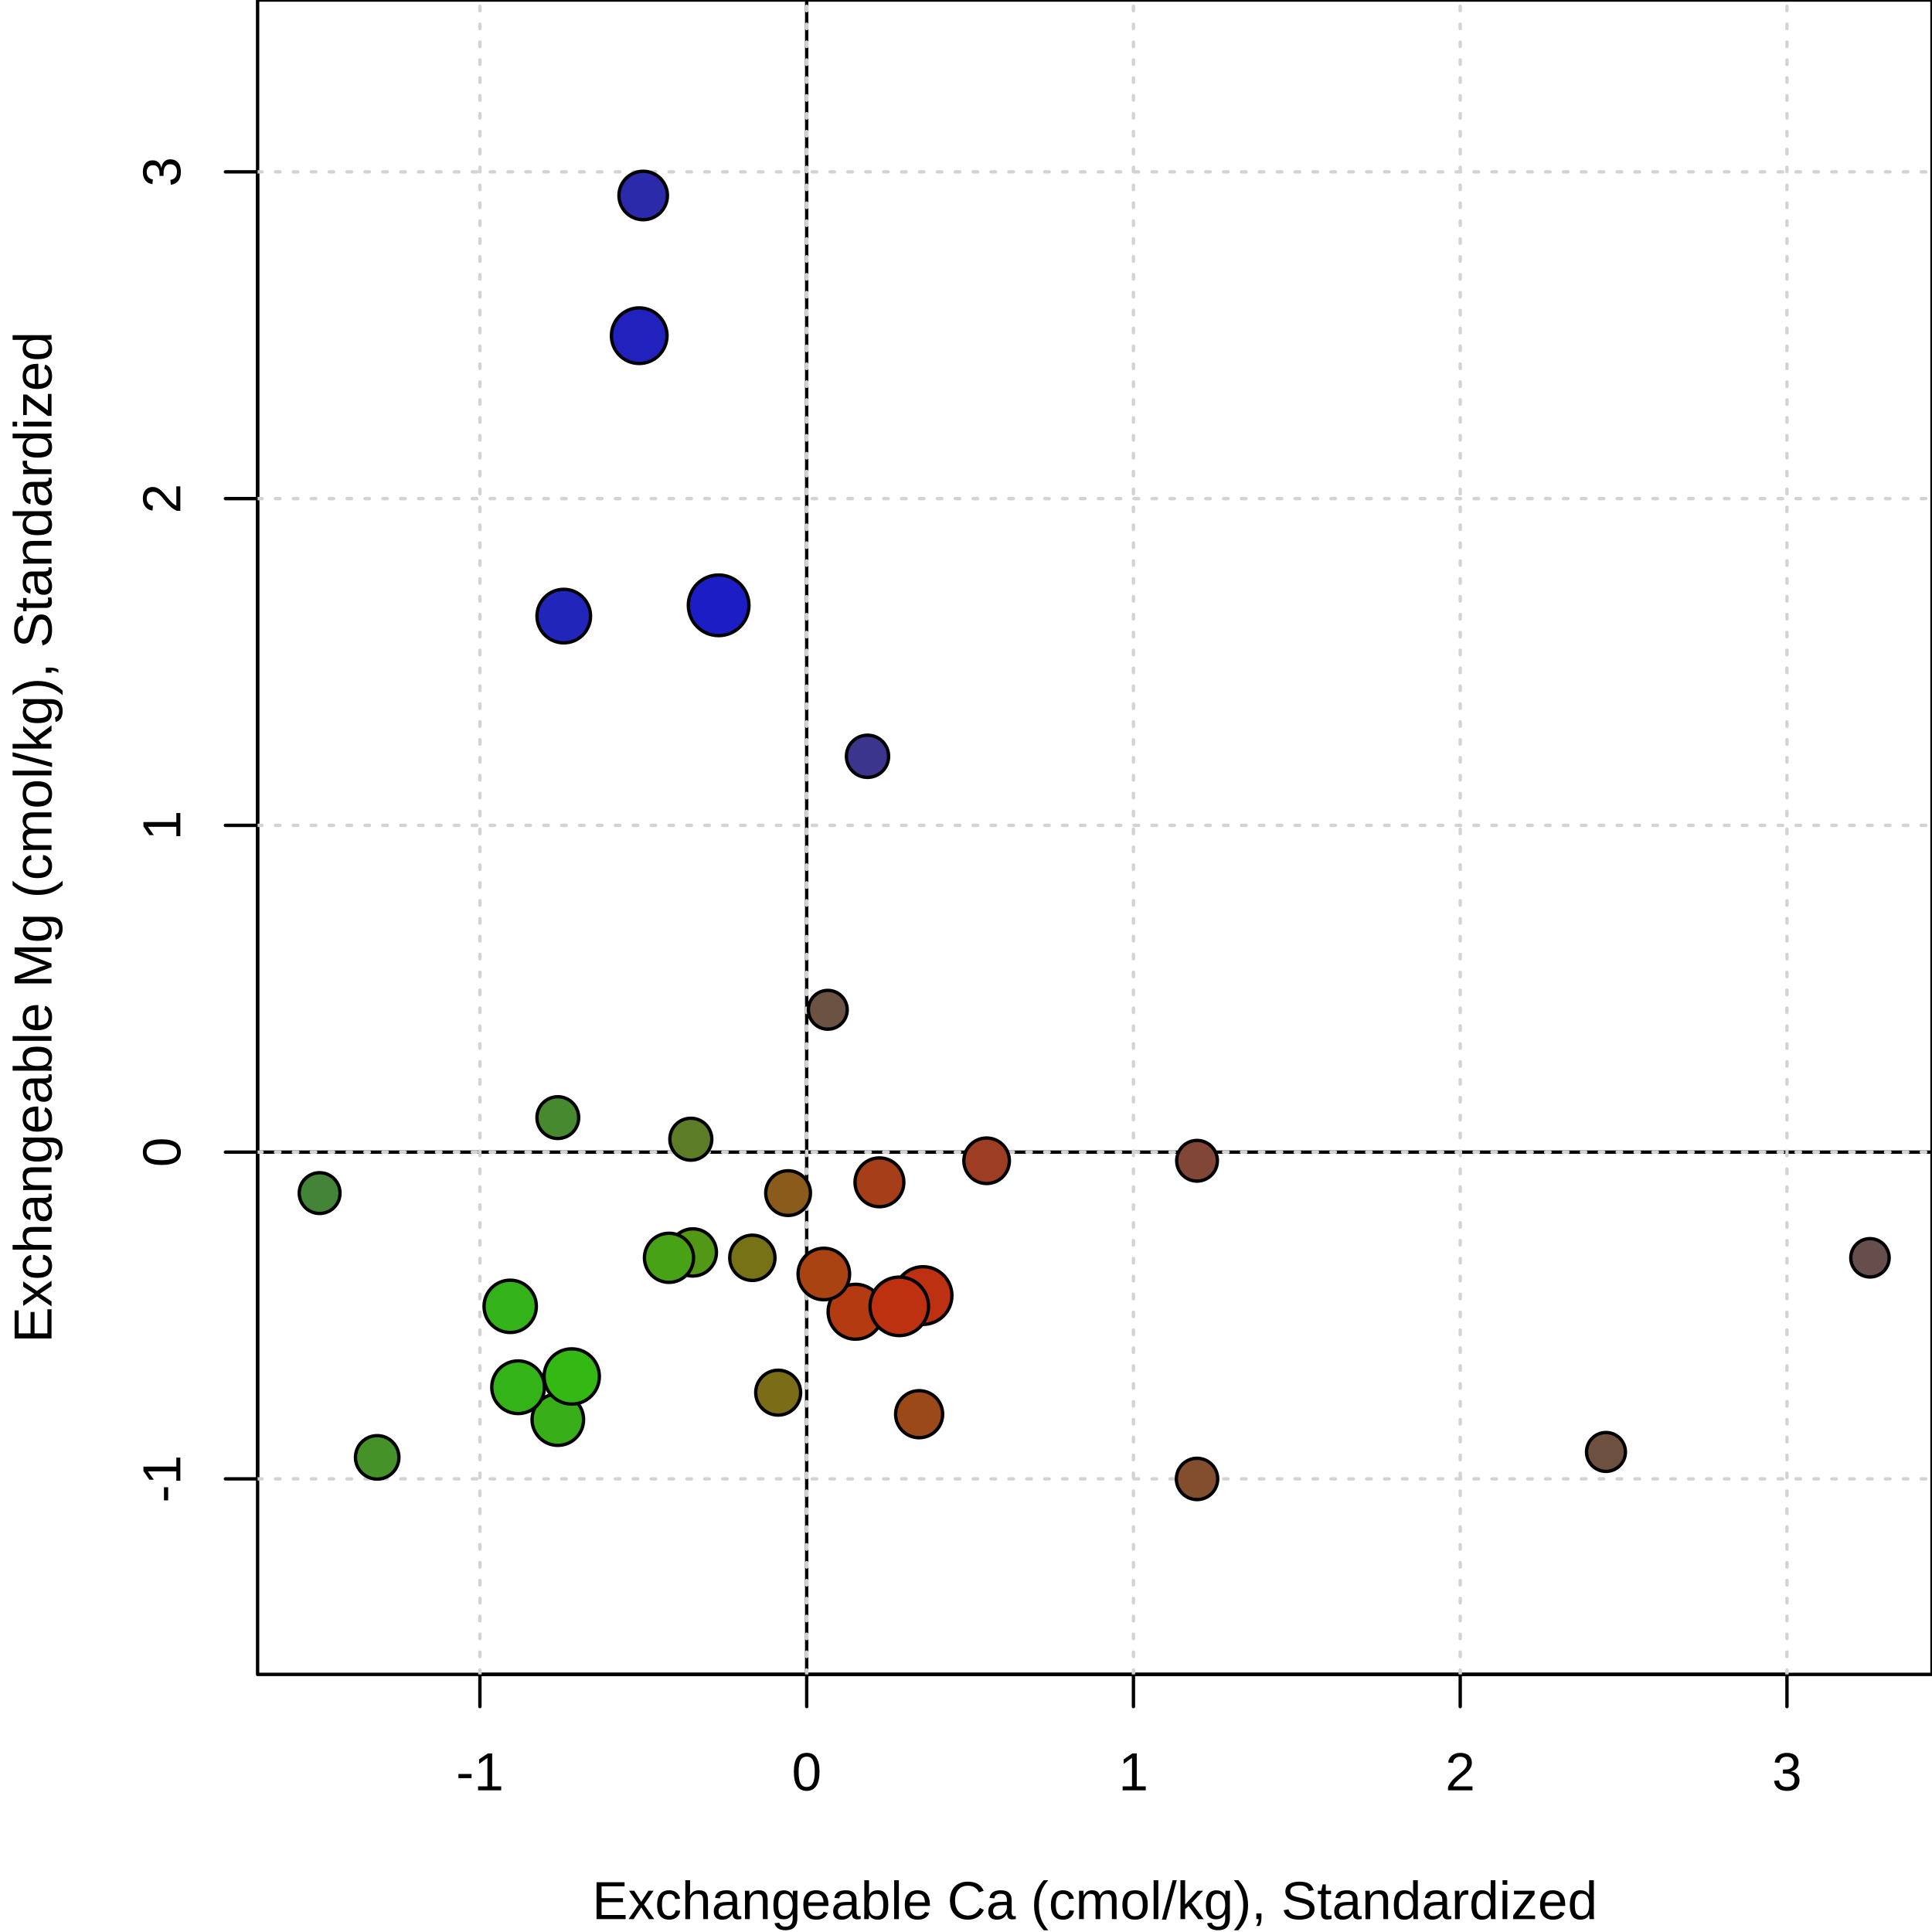
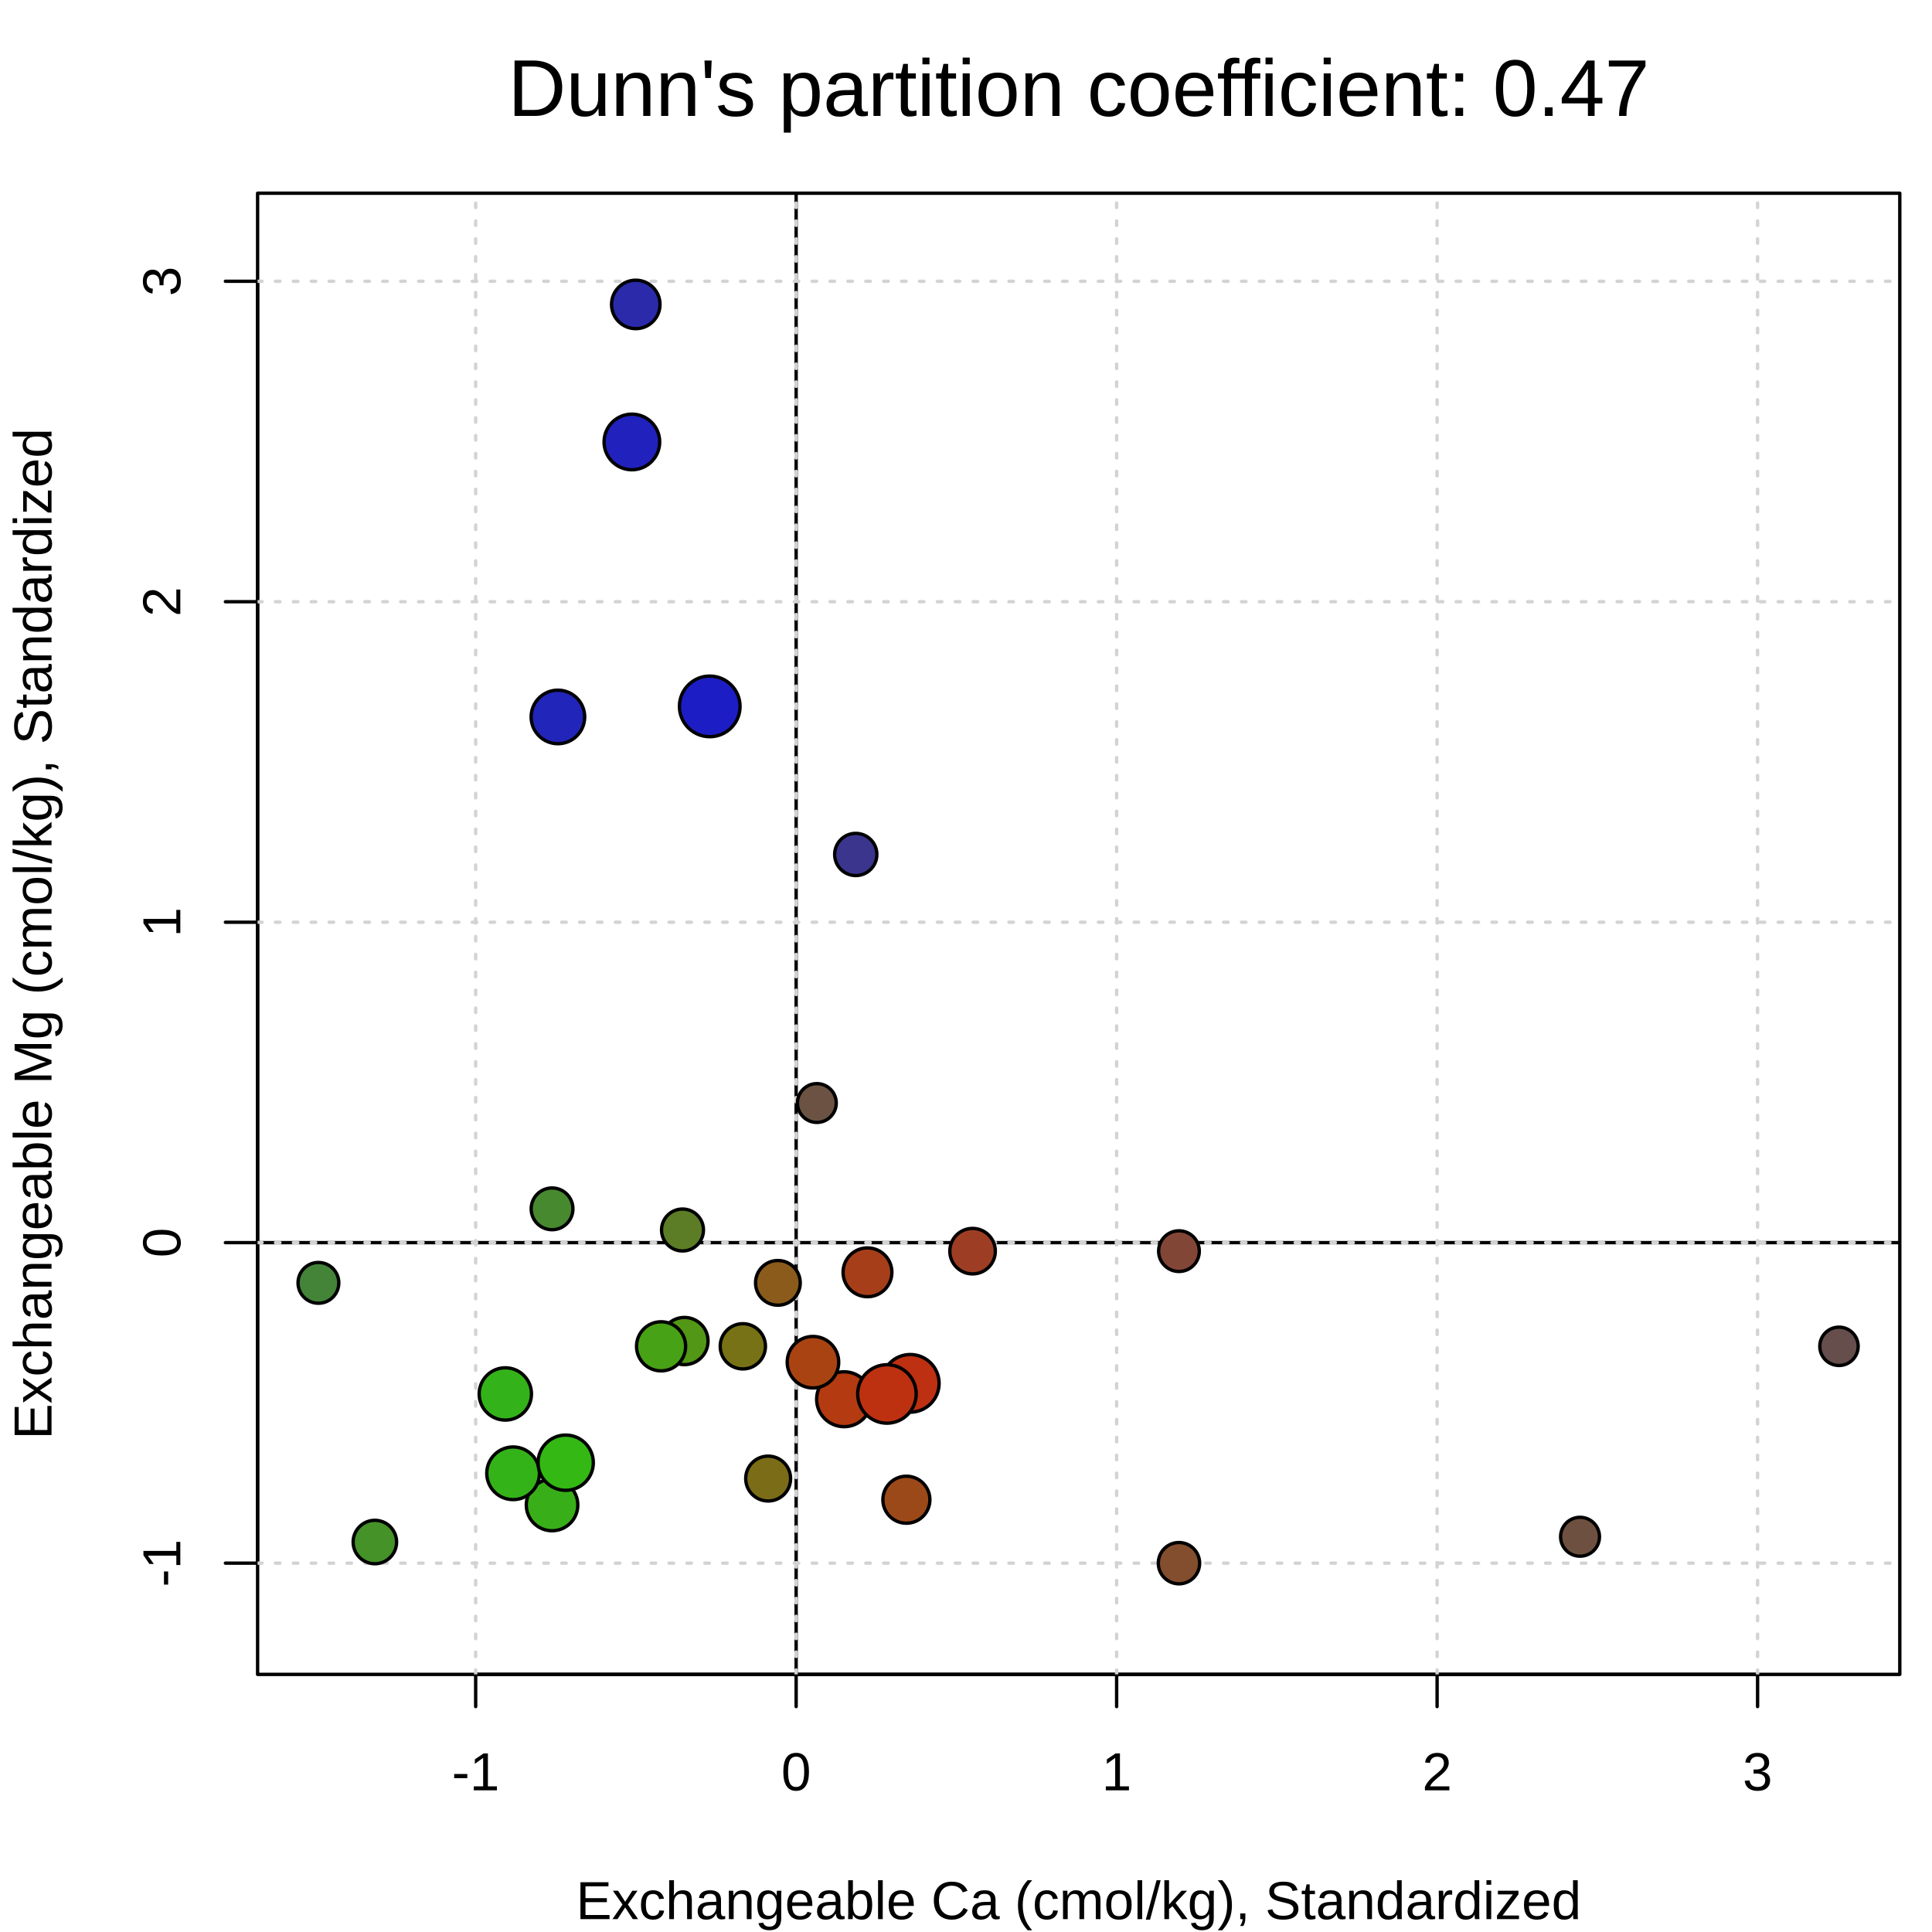
<svg xmlns="http://www.w3.org/2000/svg" class="svglite" width="432.00pt" height="432.00pt" viewBox="0 0 432.00 432.00">
  <defs>
    <style type="text/css">
    .svglite line, .svglite polyline, .svglite polygon, .svglite path, .svglite rect, .svglite circle {
      fill: none;
      stroke: #000000;
      stroke-linecap: round;
      stroke-linejoin: round;
      stroke-miterlimit: 10.00;
    }
    .svglite text {
      white-space: pre;
    }
  </style>
  </defs>
  <rect width="100%" height="100%" style="stroke: none; fill: #FFFFFF;" />
  <defs>
    <clipPath id="cpMC4wMHw0MzIuMDB8MC4wMHw0MzIuMDA=">
      <rect x="0.00" y="0.00" width="432.00" height="432.00" />
    </clipPath>
  </defs>
  <g clip-path="url(#cpMC4wMHw0MzIuMDB8MC4wMHw0MzIuMDA=)">
-     <line x1="107.31" y1="374.40" x2="399.57" y2="374.40" style="stroke-width: 0.75;" />
-     <line x1="107.31" y1="374.40" x2="107.31" y2="381.60" style="stroke-width: 0.75;" />
-     <line x1="180.38" y1="374.40" x2="180.38" y2="381.60" style="stroke-width: 0.75;" />
-     <line x1="253.44" y1="374.40" x2="253.44" y2="381.60" style="stroke-width: 0.75;" />
-     <line x1="326.51" y1="374.40" x2="326.51" y2="381.60" style="stroke-width: 0.75;" />
-     <line x1="399.57" y1="374.40" x2="399.57" y2="381.60" style="stroke-width: 0.75;" />
-     <text x="107.31" y="400.32" text-anchor="middle" style="font-size: 12.00px; font-family: &quot;Arial&quot;;" textLength="10.67px" lengthAdjust="spacingAndGlyphs">-1</text>
-     <text x="180.38" y="400.32" text-anchor="middle" style="font-size: 12.00px; font-family: &quot;Arial&quot;;" textLength="6.67px" lengthAdjust="spacingAndGlyphs">0</text>
-     <text x="253.44" y="400.32" text-anchor="middle" style="font-size: 12.00px; font-family: &quot;Arial&quot;;" textLength="6.67px" lengthAdjust="spacingAndGlyphs">1</text>
-     <text x="326.51" y="400.32" text-anchor="middle" style="font-size: 12.00px; font-family: &quot;Arial&quot;;" textLength="6.67px" lengthAdjust="spacingAndGlyphs">2</text>
-     <text x="399.57" y="400.32" text-anchor="middle" style="font-size: 12.00px; font-family: &quot;Arial&quot;;" textLength="6.67px" lengthAdjust="spacingAndGlyphs">3</text>
-     <line x1="57.60" y1="330.68" x2="57.60" y2="38.43" style="stroke-width: 0.75;" />
-     <line x1="57.60" y1="330.68" x2="50.40" y2="330.68" style="stroke-width: 0.75;" />
-     <line x1="57.60" y1="257.62" x2="50.40" y2="257.62" style="stroke-width: 0.75;" />
-     <line x1="57.60" y1="184.55" x2="50.40" y2="184.55" style="stroke-width: 0.75;" />
-     <line x1="57.60" y1="111.49" x2="50.40" y2="111.49" style="stroke-width: 0.75;" />
-     <line x1="57.60" y1="38.43" x2="50.40" y2="38.43" style="stroke-width: 0.75;" />
-     <text transform="translate(40.32,330.68) rotate(-90)" text-anchor="middle" style="font-size: 12.00px; font-family: &quot;Arial&quot;;" textLength="10.67px" lengthAdjust="spacingAndGlyphs">-1</text>
-     <text transform="translate(40.32,257.62) rotate(-90)" text-anchor="middle" style="font-size: 12.00px; font-family: &quot;Arial&quot;;" textLength="6.67px" lengthAdjust="spacingAndGlyphs">0</text>
-     <text transform="translate(40.32,184.55) rotate(-90)" text-anchor="middle" style="font-size: 12.00px; font-family: &quot;Arial&quot;;" textLength="6.67px" lengthAdjust="spacingAndGlyphs">1</text>
-     <text transform="translate(40.32,111.49) rotate(-90)" text-anchor="middle" style="font-size: 12.00px; font-family: &quot;Arial&quot;;" textLength="6.67px" lengthAdjust="spacingAndGlyphs">2</text>
-     <text transform="translate(40.32,38.43) rotate(-90)" text-anchor="middle" style="font-size: 12.00px; font-family: &quot;Arial&quot;;" textLength="6.67px" lengthAdjust="spacingAndGlyphs">3</text>
-     <polygon points="57.60,374.40 432.00,374.40 432.00,0.00 57.60,0.00 " style="stroke-width: 0.75;" />
-     <text x="244.80" y="429.12" text-anchor="middle" style="font-size: 12.00px; font-family: &quot;Arial&quot;;" textLength="224.83px" lengthAdjust="spacingAndGlyphs">Exchangeable Ca (cmol/kg), Standardized</text>
-     <text transform="translate(11.52,187.20) rotate(-90)" text-anchor="middle" style="font-size: 12.00px; font-family: &quot;Arial&quot;;" textLength="226.16px" lengthAdjust="spacingAndGlyphs">Exchangeable Mg (cmol/kg), Standardized</text>
+     <line x1="106.36" y1="374.40" x2="393.00" y2="374.40" style="stroke-width: 0.75;" />
+     <line x1="106.36" y1="374.40" x2="106.36" y2="381.60" style="stroke-width: 0.75;" />
+     <line x1="178.02" y1="374.40" x2="178.02" y2="381.60" style="stroke-width: 0.75;" />
+     <line x1="249.68" y1="374.40" x2="249.68" y2="381.60" style="stroke-width: 0.75;" />
+     <line x1="321.34" y1="374.40" x2="321.34" y2="381.60" style="stroke-width: 0.75;" />
+     <line x1="393.00" y1="374.40" x2="393.00" y2="381.60" style="stroke-width: 0.75;" />
+     <text x="106.36" y="400.32" text-anchor="middle" style="font-size: 12.00px; font-family: &quot;Arial&quot;;" textLength="10.67px" lengthAdjust="spacingAndGlyphs">-1</text>
+     <text x="178.02" y="400.32" text-anchor="middle" style="font-size: 12.00px; font-family: &quot;Arial&quot;;" textLength="6.67px" lengthAdjust="spacingAndGlyphs">0</text>
+     <text x="249.68" y="400.32" text-anchor="middle" style="font-size: 12.00px; font-family: &quot;Arial&quot;;" textLength="6.67px" lengthAdjust="spacingAndGlyphs">1</text>
+     <text x="321.34" y="400.32" text-anchor="middle" style="font-size: 12.00px; font-family: &quot;Arial&quot;;" textLength="6.67px" lengthAdjust="spacingAndGlyphs">2</text>
+     <text x="393.00" y="400.32" text-anchor="middle" style="font-size: 12.00px; font-family: &quot;Arial&quot;;" textLength="6.67px" lengthAdjust="spacingAndGlyphs">3</text>
+     <line x1="57.60" y1="349.52" x2="57.60" y2="62.89" style="stroke-width: 0.75;" />
+     <line x1="57.60" y1="349.52" x2="50.40" y2="349.52" style="stroke-width: 0.75;" />
+     <line x1="57.60" y1="277.86" x2="50.40" y2="277.86" style="stroke-width: 0.75;" />
+     <line x1="57.60" y1="206.21" x2="50.40" y2="206.21" style="stroke-width: 0.75;" />
+     <line x1="57.60" y1="134.55" x2="50.40" y2="134.55" style="stroke-width: 0.75;" />
+     <line x1="57.60" y1="62.89" x2="50.40" y2="62.89" style="stroke-width: 0.75;" />
+     <text transform="translate(40.32,349.52) rotate(-90)" text-anchor="middle" style="font-size: 12.00px; font-family: &quot;Arial&quot;;" textLength="10.67px" lengthAdjust="spacingAndGlyphs">-1</text>
+     <text transform="translate(40.32,277.86) rotate(-90)" text-anchor="middle" style="font-size: 12.00px; font-family: &quot;Arial&quot;;" textLength="6.67px" lengthAdjust="spacingAndGlyphs">0</text>
+     <text transform="translate(40.32,206.21) rotate(-90)" text-anchor="middle" style="font-size: 12.00px; font-family: &quot;Arial&quot;;" textLength="6.67px" lengthAdjust="spacingAndGlyphs">1</text>
+     <text transform="translate(40.32,134.55) rotate(-90)" text-anchor="middle" style="font-size: 12.00px; font-family: &quot;Arial&quot;;" textLength="6.67px" lengthAdjust="spacingAndGlyphs">2</text>
+     <text transform="translate(40.32,62.89) rotate(-90)" text-anchor="middle" style="font-size: 12.00px; font-family: &quot;Arial&quot;;" textLength="6.67px" lengthAdjust="spacingAndGlyphs">3</text>
+     <polygon points="57.60,374.40 424.80,374.40 424.80,43.20 57.60,43.20 " style="stroke-width: 0.75;" />
+     <text x="241.20" y="429.12" text-anchor="middle" style="font-size: 12.00px; font-family: &quot;Arial&quot;;" textLength="224.83px" lengthAdjust="spacingAndGlyphs">Exchangeable Ca (cmol/kg), Standardized</text>
+     <text transform="translate(11.52,208.80) rotate(-90)" text-anchor="middle" style="font-size: 12.00px; font-family: &quot;Arial&quot;;" textLength="226.16px" lengthAdjust="spacingAndGlyphs">Exchangeable Mg (cmol/kg), Standardized</text>
  </g>
  <defs>
-     <clipPath id="cpNTcuNjB8NDMyLjAwfDAuMDB8Mzc0LjQw">
-       <rect x="57.60" y="0.00" width="374.40" height="374.40" />
+     <clipPath id="cpNTcuNjB8NDI0LjgwfDQzLjIwfDM3NC40MA==">
+       <rect x="57.60" y="43.20" width="367.20" height="331.20" />
    </clipPath>
  </defs>
-   <g clip-path="url(#cpNTcuNjB8NDMyLjAwfDAuMDB8Mzc0LjQw)">
-     <line x1="57.60" y1="257.62" x2="432.00" y2="257.62" style="stroke-width: 0.75;" />
-     <line x1="180.38" y1="374.40" x2="180.38" y2="0.00" style="stroke-width: 0.75;" />
-     <line x1="107.31" y1="374.40" x2="107.31" y2="0.00" style="stroke-width: 0.75; stroke: #D3D3D3; stroke-dasharray: 1.00,3.00;" />
-     <line x1="180.38" y1="374.40" x2="180.38" y2="0.00" style="stroke-width: 0.75; stroke: #D3D3D3; stroke-dasharray: 1.00,3.00;" />
-     <line x1="253.44" y1="374.40" x2="253.44" y2="0.00" style="stroke-width: 0.75; stroke: #D3D3D3; stroke-dasharray: 1.00,3.00;" />
-     <line x1="326.51" y1="374.40" x2="326.51" y2="0.00" style="stroke-width: 0.75; stroke: #D3D3D3; stroke-dasharray: 1.00,3.00;" />
-     <line x1="399.57" y1="374.40" x2="399.57" y2="0.00" style="stroke-width: 0.75; stroke: #D3D3D3; stroke-dasharray: 1.00,3.00;" />
-     <line x1="57.60" y1="330.68" x2="432.00" y2="330.68" style="stroke-width: 0.75; stroke: #D3D3D3; stroke-dasharray: 1.00,3.00;" />
-     <line x1="57.60" y1="257.62" x2="432.00" y2="257.62" style="stroke-width: 0.75; stroke: #D3D3D3; stroke-dasharray: 1.00,3.00;" />
-     <line x1="57.60" y1="184.55" x2="432.00" y2="184.55" style="stroke-width: 0.75; stroke: #D3D3D3; stroke-dasharray: 1.00,3.00;" />
-     <line x1="57.60" y1="111.49" x2="432.00" y2="111.49" style="stroke-width: 0.75; stroke: #D3D3D3; stroke-dasharray: 1.00,3.00;" />
-     <line x1="57.60" y1="38.43" x2="432.00" y2="38.43" style="stroke-width: 0.75; stroke: #D3D3D3; stroke-dasharray: 1.00,3.00;" />
-     <circle cx="185.10" cy="225.79" r="4.34" style="stroke-width: 0.75; fill: #6B5242;" />
-     <circle cx="176.22" cy="266.78" r="5.00" style="stroke-width: 0.75; fill: #8A5B1A;" />
-     <circle cx="174.00" cy="311.40" r="5.02" style="stroke-width: 0.75; fill: #7B6D17;" />
-     <circle cx="267.66" cy="330.69" r="4.62" style="stroke-width: 0.75; fill: #834E2E;" />
-     <circle cx="168.23" cy="281.25" r="5.06" style="stroke-width: 0.75; fill: #787216;" />
-     <circle cx="154.92" cy="280.05" r="5.28" style="stroke-width: 0.75; fill: #529716;" />
-     <circle cx="124.73" cy="317.43" r="5.76" style="stroke-width: 0.75; fill: #38AF18;" />
-     <circle cx="124.73" cy="249.90" r="4.67" style="stroke-width: 0.75; fill: #47892F;" />
-     <circle cx="149.59" cy="281.25" r="5.49" style="stroke-width: 0.75; fill: #48A215;" />
-     <circle cx="143.82" cy="43.71" r="5.42" style="stroke-width: 0.75; fill: #2A2AAB;" />
-     <circle cx="142.93" cy="75.06" r="6.22" style="stroke-width: 0.75; fill: #2121BD;" />
-     <circle cx="84.34" cy="325.87" r="4.86" style="stroke-width: 0.75; fill: #449228;" />
-     <circle cx="71.47" cy="266.78" r="4.56" style="stroke-width: 0.75; fill: #438438;" />
-     <circle cx="114.08" cy="292.10" r="5.85" style="stroke-width: 0.75; fill: #33B319;" />
-     <circle cx="115.85" cy="310.19" r="5.89" style="stroke-width: 0.75; fill: #34B318;" />
-     <circle cx="126.06" cy="137.76" r="5.99" style="stroke-width: 0.75; fill: #2225B9;" />
-     <circle cx="160.69" cy="135.35" r="6.78" style="stroke-width: 0.75; fill: #1D1DC5;" />
-     <circle cx="193.98" cy="169.11" r="4.72" style="stroke-width: 0.75; fill: #3C358E;" />
-     <circle cx="196.64" cy="264.37" r="5.46" style="stroke-width: 0.75; fill: #A63E1A;" />
-     <circle cx="220.61" cy="259.55" r="5.09" style="stroke-width: 0.75; fill: #9D3E24;" />
-     <circle cx="267.66" cy="259.55" r="4.55" style="stroke-width: 0.75; fill: #824637;" />
-     <circle cx="418.13" cy="281.25" r="4.29" style="stroke-width: 0.75; fill: #654E4C;" />
-     <circle cx="127.84" cy="307.78" r="6.18" style="stroke-width: 0.75; fill: #33B814;" />
-     <circle cx="191.31" cy="293.31" r="6.14" style="stroke-width: 0.75; fill: #B43A11;" />
-     <circle cx="206.40" cy="289.69" r="6.45" style="stroke-width: 0.75; fill: #BD3012;" />
-     <circle cx="154.47" cy="254.73" r="4.69" style="stroke-width: 0.75; fill: #5C7D25;" />
-     <circle cx="184.21" cy="284.87" r="5.76" style="stroke-width: 0.75; fill: #A94412;" />
-     <circle cx="201.08" cy="292.10" r="6.54" style="stroke-width: 0.75; fill: #BD3111;" />
-     <circle cx="205.52" cy="316.22" r="5.26" style="stroke-width: 0.75; fill: #9C4919;" />
-     <circle cx="359.10" cy="324.66" r="4.35" style="stroke-width: 0.75; fill: #6E5041;" />
+   <g clip-path="url(#cpNTcuNjB8NDI0LjgwfDQzLjIwfDM3NC40MA==)">
+     <line x1="57.60" y1="277.86" x2="424.80" y2="277.86" style="stroke-width: 0.75;" />
+     <line x1="178.02" y1="374.40" x2="178.02" y2="43.20" style="stroke-width: 0.75;" />
+     <line x1="106.36" y1="374.40" x2="106.36" y2="43.20" style="stroke-width: 0.75; stroke: #D3D3D3; stroke-dasharray: 1.00,3.00;" />
+     <line x1="178.02" y1="374.40" x2="178.02" y2="43.20" style="stroke-width: 0.75; stroke: #D3D3D3; stroke-dasharray: 1.00,3.00;" />
+     <line x1="249.68" y1="374.40" x2="249.68" y2="43.20" style="stroke-width: 0.75; stroke: #D3D3D3; stroke-dasharray: 1.00,3.00;" />
+     <line x1="321.34" y1="374.40" x2="321.34" y2="43.20" style="stroke-width: 0.75; stroke: #D3D3D3; stroke-dasharray: 1.00,3.00;" />
+     <line x1="393.00" y1="374.40" x2="393.00" y2="43.20" style="stroke-width: 0.75; stroke: #D3D3D3; stroke-dasharray: 1.00,3.00;" />
+     <line x1="57.60" y1="349.52" x2="424.80" y2="349.52" style="stroke-width: 0.75; stroke: #D3D3D3; stroke-dasharray: 1.00,3.00;" />
+     <line x1="57.60" y1="277.86" x2="424.80" y2="277.86" style="stroke-width: 0.75; stroke: #D3D3D3; stroke-dasharray: 1.00,3.00;" />
+     <line x1="57.60" y1="206.21" x2="424.80" y2="206.21" style="stroke-width: 0.75; stroke: #D3D3D3; stroke-dasharray: 1.00,3.00;" />
+     <line x1="57.60" y1="134.55" x2="424.80" y2="134.55" style="stroke-width: 0.75; stroke: #D3D3D3; stroke-dasharray: 1.00,3.00;" />
+     <line x1="57.60" y1="62.89" x2="424.80" y2="62.89" style="stroke-width: 0.75; stroke: #D3D3D3; stroke-dasharray: 1.00,3.00;" />
+     <circle cx="182.65" cy="246.64" r="4.34" style="stroke-width: 0.75; fill: #6B5242;" />
+     <circle cx="173.94" cy="286.85" r="5.00" style="stroke-width: 0.75; fill: #8A5B1A;" />
+     <circle cx="171.76" cy="330.61" r="5.02" style="stroke-width: 0.75; fill: #7B6D17;" />
+     <circle cx="263.62" cy="349.53" r="4.62" style="stroke-width: 0.75; fill: #834E2E;" />
+     <circle cx="166.10" cy="301.04" r="5.06" style="stroke-width: 0.75; fill: #787216;" />
+     <circle cx="153.04" cy="299.86" r="5.28" style="stroke-width: 0.75; fill: #529716;" />
+     <circle cx="123.44" cy="336.52" r="5.76" style="stroke-width: 0.75; fill: #38AF18;" />
+     <circle cx="123.44" cy="270.30" r="4.67" style="stroke-width: 0.75; fill: #47892F;" />
+     <circle cx="147.82" cy="301.04" r="5.49" style="stroke-width: 0.75; fill: #48A215;" />
+     <circle cx="142.16" cy="68.07" r="5.42" style="stroke-width: 0.75; fill: #2A2AAB;" />
+     <circle cx="141.29" cy="98.82" r="6.22" style="stroke-width: 0.75; fill: #2121BD;" />
+     <circle cx="83.82" cy="344.80" r="4.86" style="stroke-width: 0.75; fill: #449228;" />
+     <circle cx="71.20" cy="286.85" r="4.56" style="stroke-width: 0.75; fill: #438438;" />
+     <circle cx="112.99" cy="311.69" r="5.85" style="stroke-width: 0.75; fill: #33B319;" />
+     <circle cx="114.73" cy="329.43" r="5.89" style="stroke-width: 0.75; fill: #34B318;" />
+     <circle cx="124.75" cy="160.31" r="5.99" style="stroke-width: 0.75; fill: #2225B9;" />
+     <circle cx="158.70" cy="157.95" r="6.78" style="stroke-width: 0.75; fill: #1D1DC5;" />
+     <circle cx="191.35" cy="191.06" r="4.72" style="stroke-width: 0.75; fill: #3C358E;" />
+     <circle cx="193.97" cy="284.49" r="5.46" style="stroke-width: 0.75; fill: #A63E1A;" />
+     <circle cx="217.47" cy="279.76" r="5.09" style="stroke-width: 0.75; fill: #9D3E24;" />
+     <circle cx="263.62" cy="279.76" r="4.55" style="stroke-width: 0.75; fill: #824637;" />
+     <circle cx="411.20" cy="301.04" r="4.29" style="stroke-width: 0.75; fill: #654E4C;" />
+     <circle cx="126.49" cy="327.06" r="6.18" style="stroke-width: 0.75; fill: #33B814;" />
+     <circle cx="188.74" cy="312.87" r="6.14" style="stroke-width: 0.75; fill: #B43A11;" />
+     <circle cx="203.54" cy="309.32" r="6.45" style="stroke-width: 0.75; fill: #BD3012;" />
+     <circle cx="152.61" cy="275.03" r="4.69" style="stroke-width: 0.75; fill: #5C7D25;" />
+     <circle cx="181.78" cy="304.59" r="5.76" style="stroke-width: 0.75; fill: #A94412;" />
+     <circle cx="198.32" cy="311.69" r="6.54" style="stroke-width: 0.75; fill: #BD3111;" />
+     <circle cx="202.67" cy="335.34" r="5.26" style="stroke-width: 0.75; fill: #9C4919;" />
+     <circle cx="353.30" cy="343.62" r="4.35" style="stroke-width: 0.75; fill: #6E5041;" />
+   </g>
+   <g clip-path="url(#cpMC4wMHw0MzIuMDB8MC4wMHw0MzIuMDA=)">
+     <text x="241.20" y="25.92" text-anchor="middle" style="font-size: 18.00px; font-family: &quot;Arial&quot;;" textLength="255.24px" lengthAdjust="spacingAndGlyphs">Dunn's partition coefficient: 0.47</text>
  </g>
</svg>
